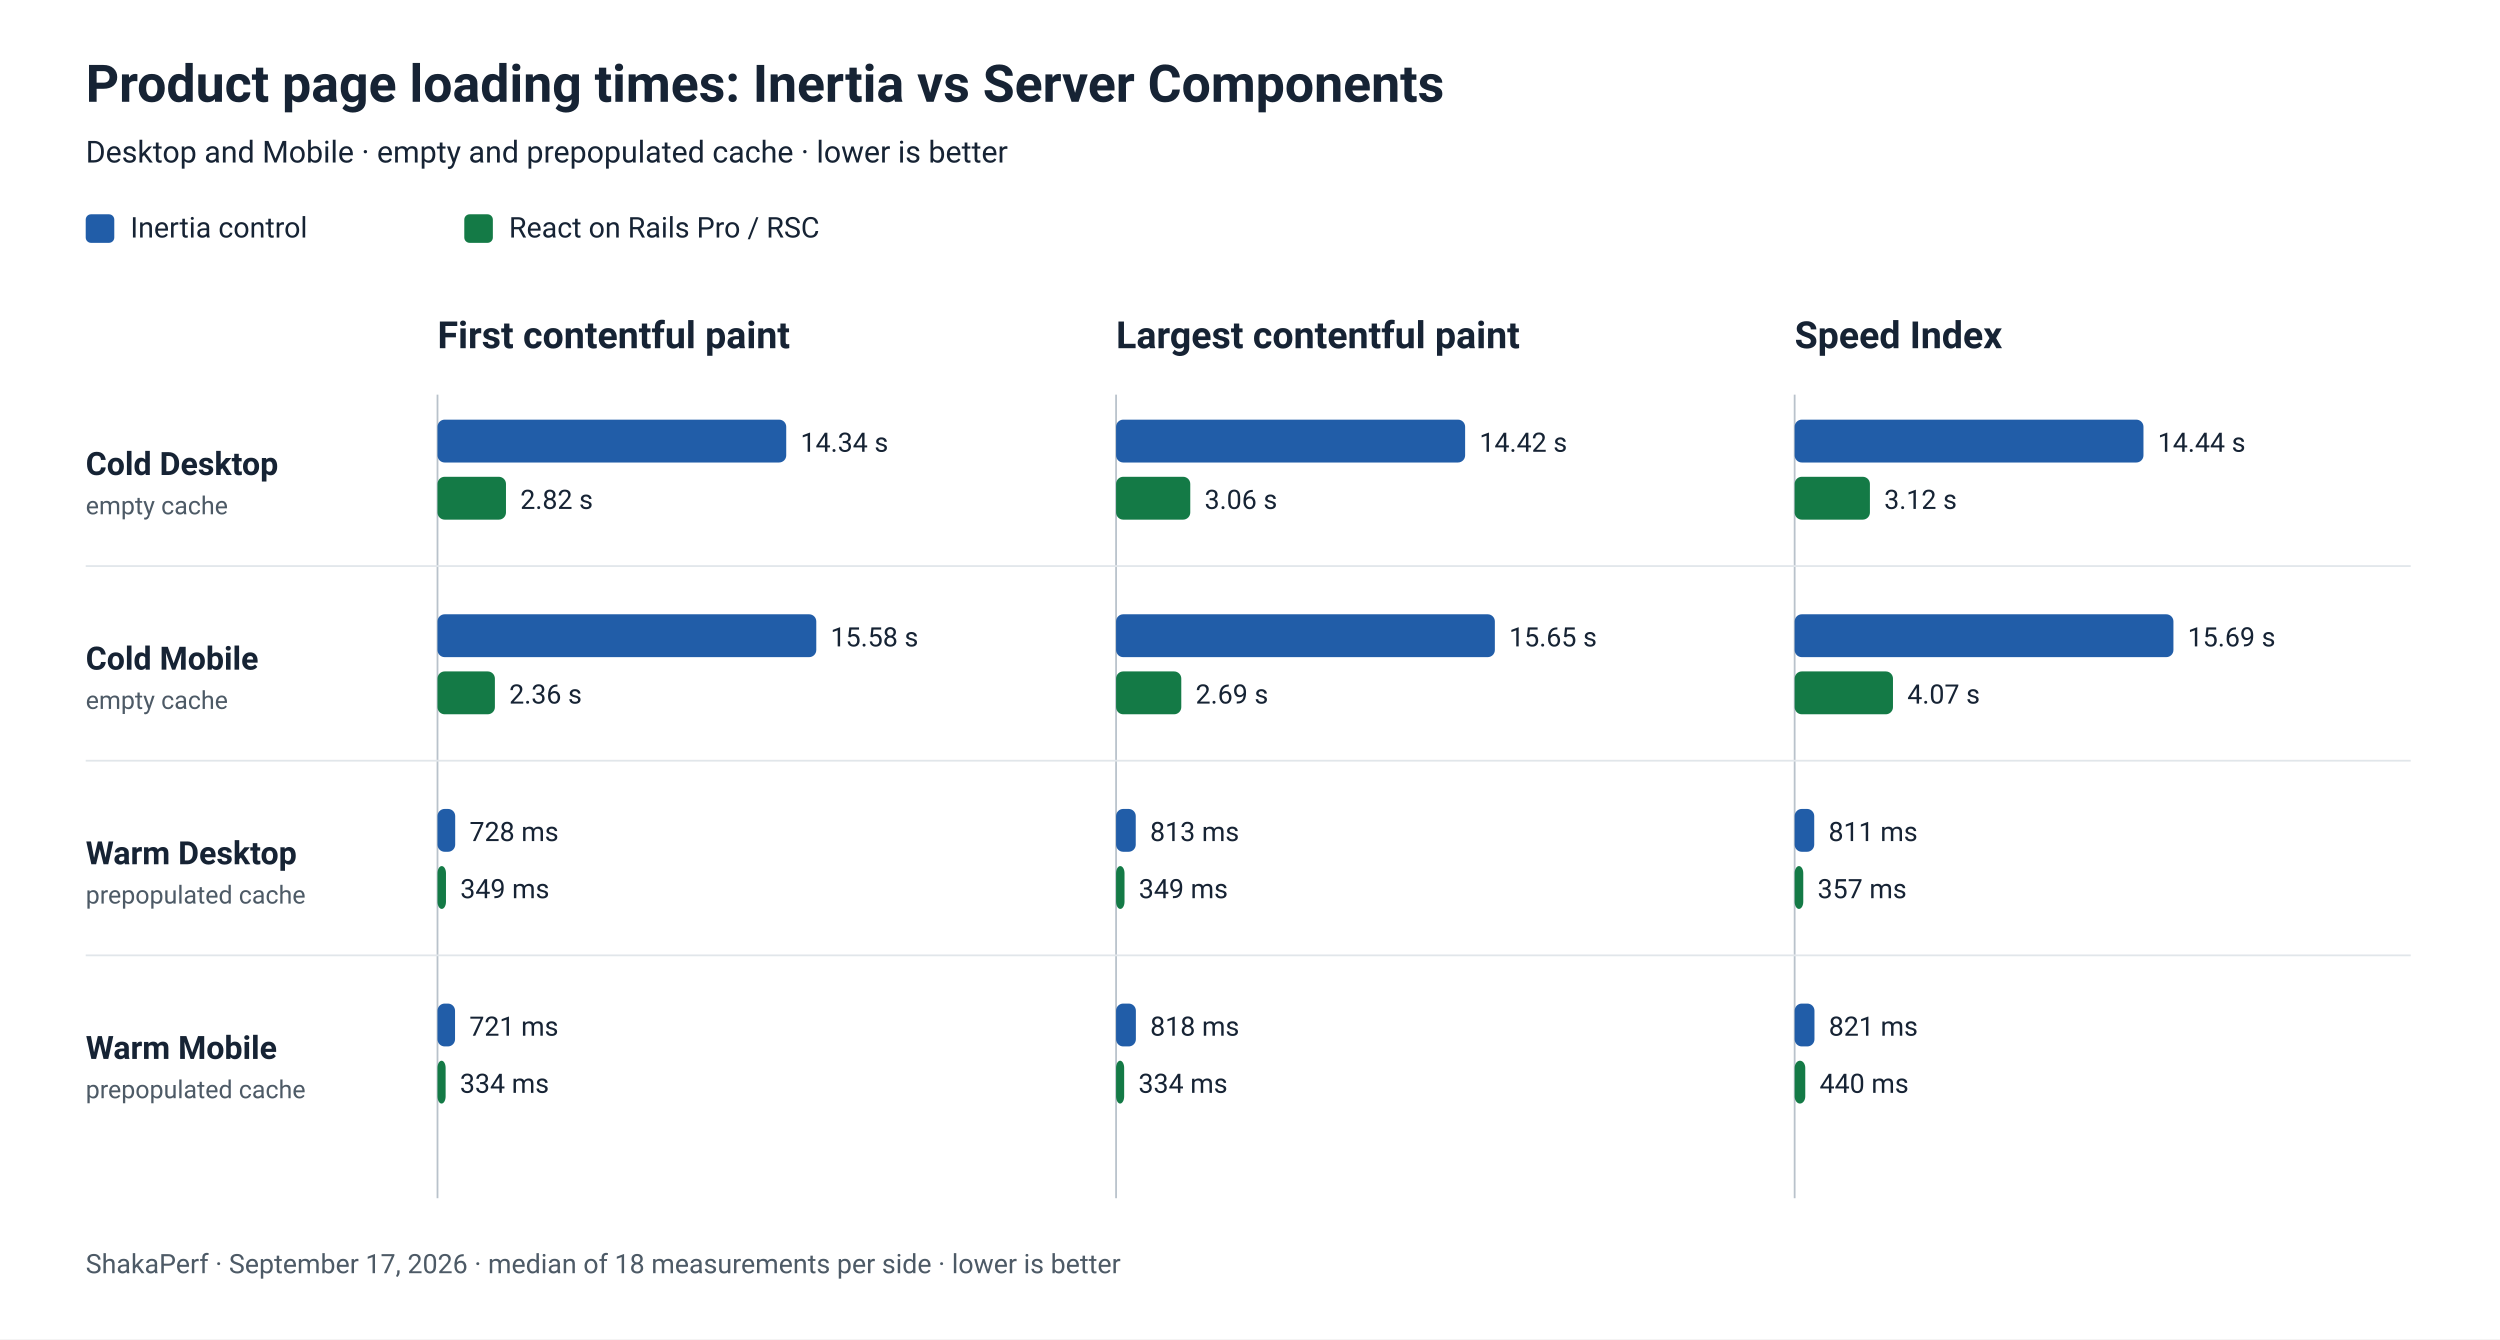
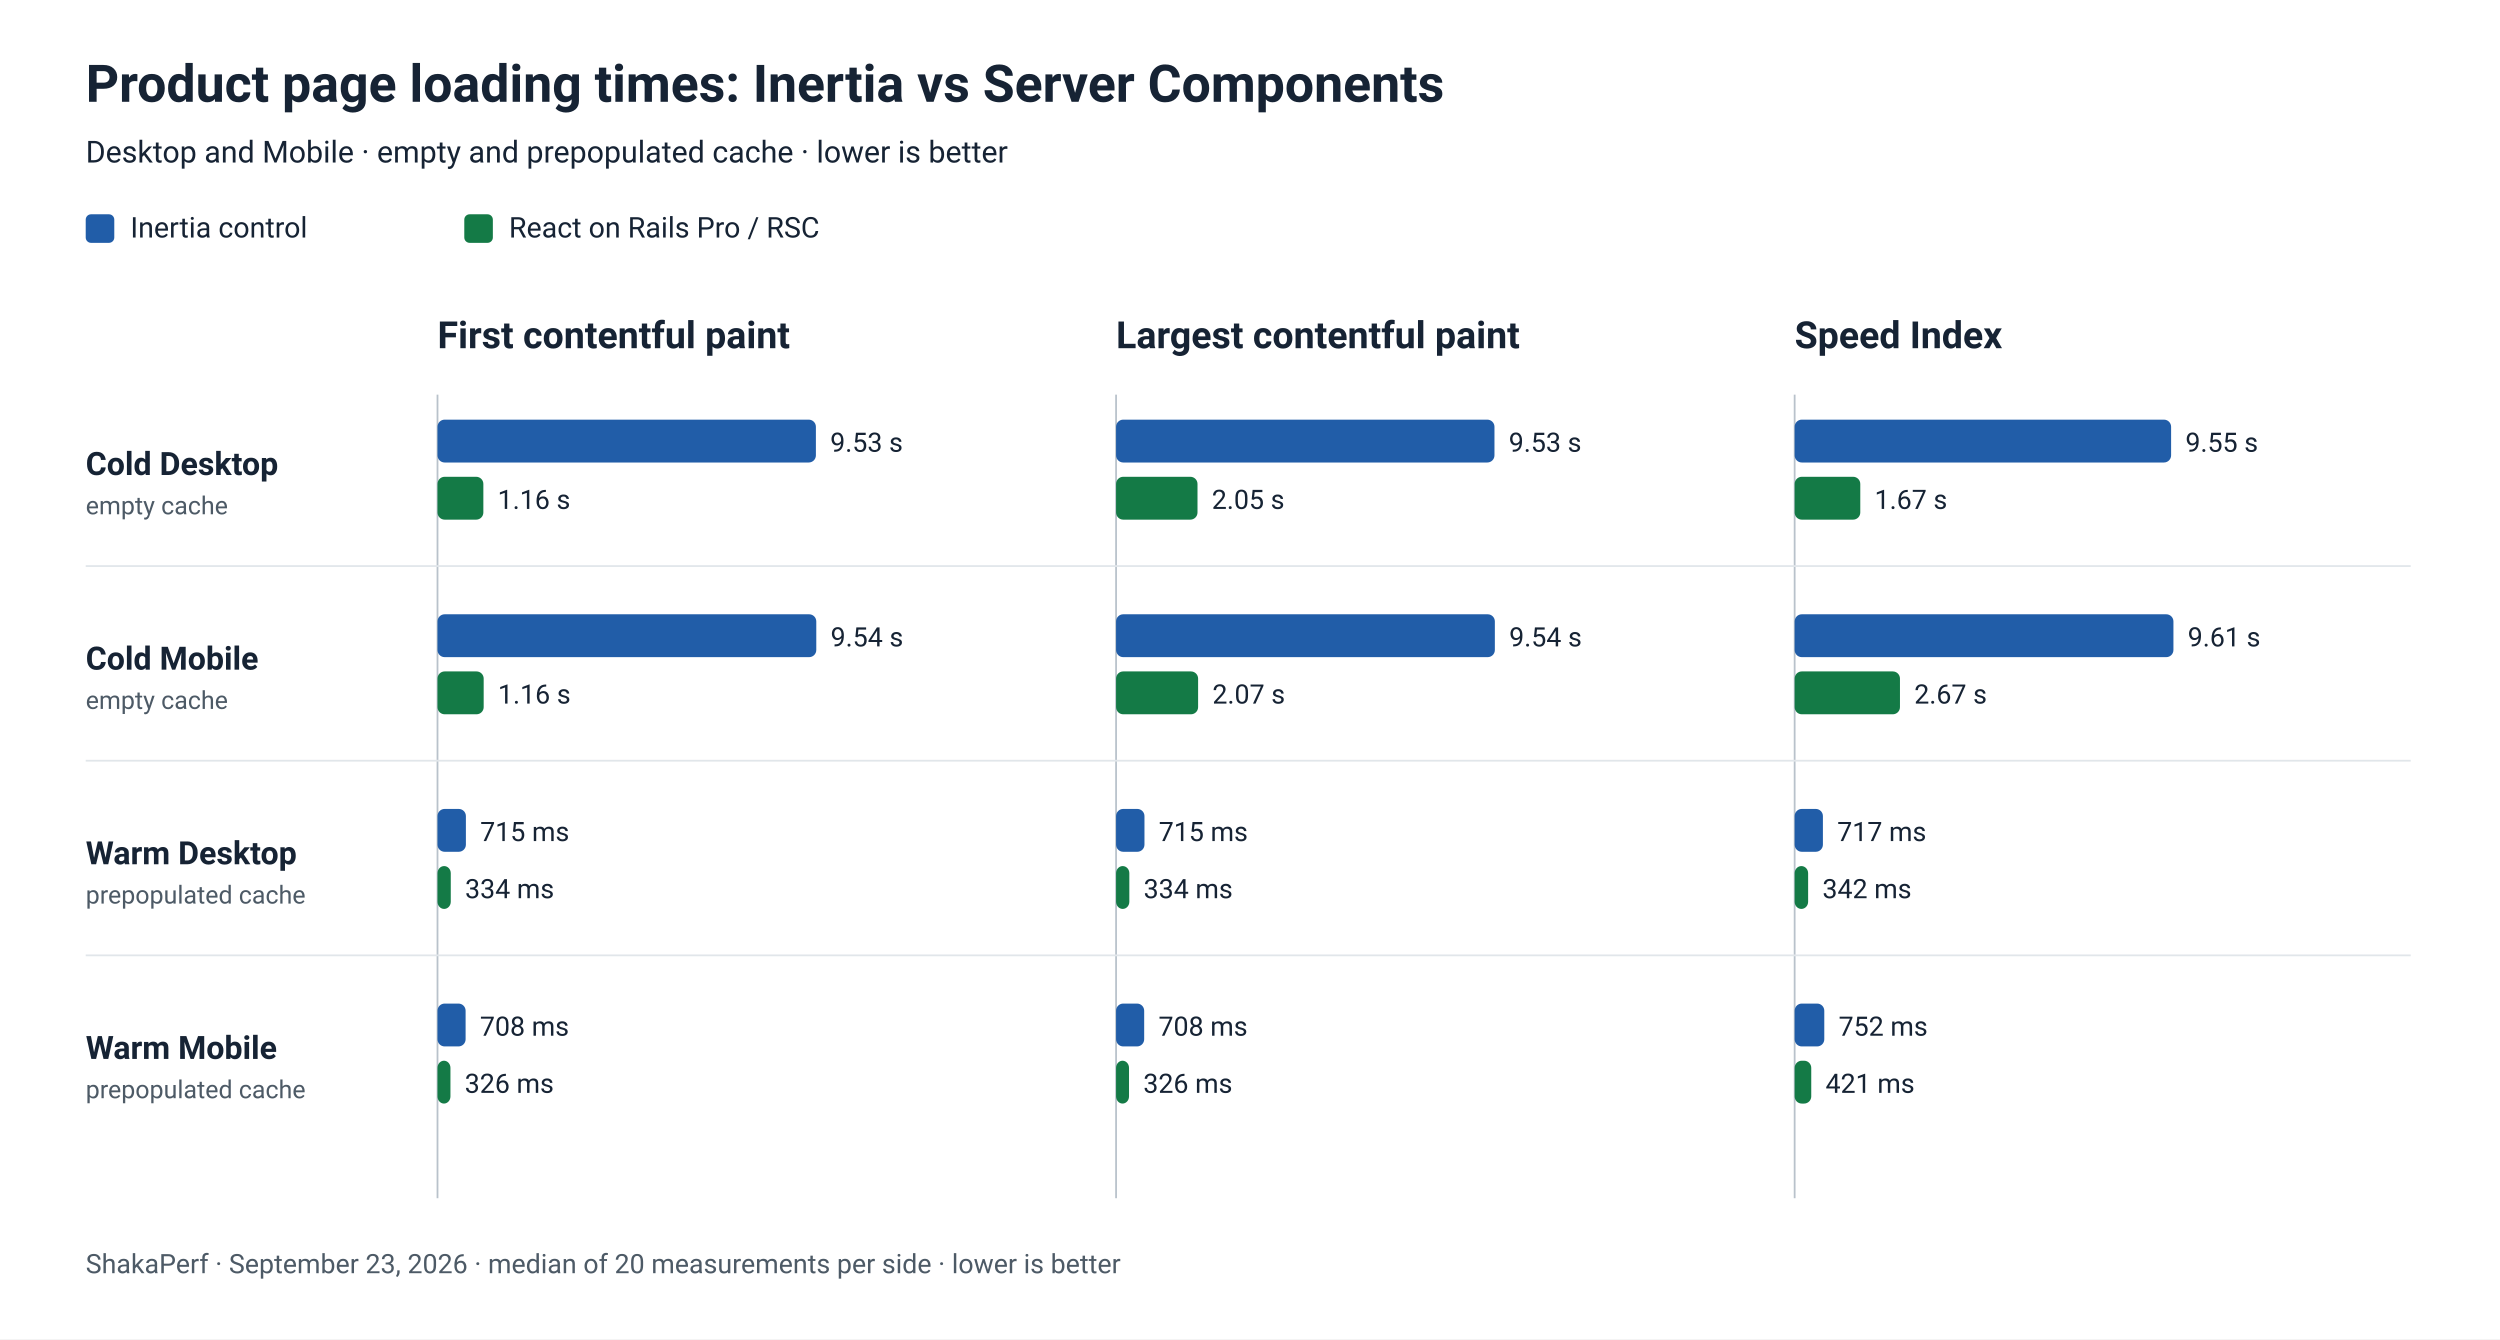
<svg xmlns="http://www.w3.org/2000/svg" viewBox="0 0 1400 750" role="img" aria-labelledby="title description" font-family="ui-sans-serif,-apple-system,'Segoe UI',Roboto,Helvetica,Arial,sans-serif">
  <rect width="1400" height="750" fill="#ffffff" />
  <text x="48" y="57" font-size="29" fill="#162334" font-weight="700">Product page loading times: Inertia vs Server Components</text>
  <text x="48" y="91" font-size="17" fill="#162334">Desktop and Mobile · empty and prepopulated cache · lower is better</text>
  <rect x="48" y="120" width="16" height="16" rx="3" fill="#215da8" />
  <text x="73" y="133" font-size="16" fill="#162334">Inertia control</text>
  <rect x="260" y="120" width="16" height="16" rx="3" fill="#147a46" />
  <text x="285" y="133" font-size="16" fill="#162334">React on Rails Pro / RSC</text>
  <text x="245" y="195" font-size="21" fill="#162334" font-weight="700">First contentful paint</text>
  <line x1="245" y1="221" x2="245" y2="671" stroke="#b9c2cb" />
-   <g data-case="product-page-profile-layout-cold-landing-desktop-6fad3788" data-metric="FCP" data-side="control" data-median="14341">
-     <rect x="245" y="235" width="195.29" height="24" rx="4" fill="#215da8" />
-     <text x="448.29" y="253" font-size="15" fill="#162334">14.34 s</text>
+   <g data-case="product-page-profile-layout-cold-landing-desktop-6fad3788" data-metric="FCP" data-side="control" data-median="9530">
+     <rect x="245" y="235" width="211.90" height="24" rx="4" fill="#215da8" />
+     <text x="464.899" y="253" font-size="15" fill="#162334">9.53 s</text>
  </g>
-   <g data-case="product-page-profile-layout-cold-landing-desktop-6fad3788" data-metric="FCP" data-side="experiment" data-median="2816">
-     <rect x="245" y="267" width="38.35" height="24" rx="4" fill="#147a46" />
-     <text x="291.347" y="285" font-size="15" fill="#162334">2.82 s</text>
+   <g data-case="product-page-profile-layout-cold-landing-desktop-6fad3788" data-metric="FCP" data-side="experiment" data-median="1155">
+     <rect x="245" y="267" width="25.68" height="24" rx="4" fill="#147a46" />
+     <text x="278.681" y="285" font-size="15" fill="#162334">1.16 s</text>
  </g>
-   <g data-case="product-page-profile-layout-cold-landing-phone-031456e8" data-metric="FCP" data-side="control" data-median="15577">
+   <g data-case="product-page-profile-layout-cold-landing-phone-031456e8" data-metric="FCP" data-side="control" data-median="9540">
    <rect x="245" y="344" width="212.12" height="24" rx="4" fill="#215da8" />
-     <text x="465.121" y="362" font-size="15" fill="#162334">15.58 s</text>
+     <text x="465.121" y="362" font-size="15" fill="#162334">9.54 s</text>
  </g>
-   <g data-case="product-page-profile-layout-cold-landing-phone-031456e8" data-metric="FCP" data-side="experiment" data-median="2360">
-     <rect x="245" y="376" width="32.14" height="24" rx="4" fill="#147a46" />
-     <text x="285.138" y="394" font-size="15" fill="#162334">2.36 s</text>
+   <g data-case="product-page-profile-layout-cold-landing-phone-031456e8" data-metric="FCP" data-side="experiment" data-median="1163">
+     <rect x="245" y="376" width="25.86" height="24" rx="4" fill="#147a46" />
+     <text x="278.859" y="394" font-size="15" fill="#162334">1.16 s</text>
  </g>
-   <g data-case="product-page-profile-layout-warm-landing-desktop-266c1124" data-metric="FCP" data-side="control" data-median="728">
-     <rect x="245" y="453" width="9.91" height="24" rx="4" fill="#215da8" />
-     <text x="262.914" y="471" font-size="15" fill="#162334">728 ms</text>
+   <g data-case="product-page-profile-layout-warm-landing-desktop-266c1124" data-metric="FCP" data-side="control" data-median="715">
+     <rect x="245" y="453" width="15.90" height="24" rx="4" fill="#215da8" />
+     <text x="268.898" y="471" font-size="15" fill="#162334">715 ms</text>
  </g>
-   <g data-case="product-page-profile-layout-warm-landing-desktop-266c1124" data-metric="FCP" data-side="experiment" data-median="349">
-     <rect x="245" y="485" width="4.75" height="24" rx="4" fill="#147a46" />
-     <text x="257.753" y="503" font-size="15" fill="#162334">349 ms</text>
+   <g data-case="product-page-profile-layout-warm-landing-desktop-266c1124" data-metric="FCP" data-side="experiment" data-median="334">
+     <rect x="245" y="485" width="7.43" height="24" rx="4" fill="#147a46" />
+     <text x="260.426" y="503" font-size="15" fill="#162334">334 ms</text>
  </g>
-   <g data-case="product-page-profile-layout-warm-landing-phone-87ad03a9" data-metric="FCP" data-side="control" data-median="721">
-     <rect x="245" y="562" width="9.82" height="24" rx="4" fill="#215da8" />
-     <text x="262.818" y="580" font-size="15" fill="#162334">721 ms</text>
+   <g data-case="product-page-profile-layout-warm-landing-phone-87ad03a9" data-metric="FCP" data-side="control" data-median="708">
+     <rect x="245" y="562" width="15.74" height="24" rx="4" fill="#215da8" />
+     <text x="268.742" y="580" font-size="15" fill="#162334">708 ms</text>
  </g>
-   <g data-case="product-page-profile-layout-warm-landing-phone-87ad03a9" data-metric="FCP" data-side="experiment" data-median="334">
-     <rect x="245" y="594" width="4.55" height="24" rx="4" fill="#147a46" />
-     <text x="257.548" y="612" font-size="15" fill="#162334">334 ms</text>
+   <g data-case="product-page-profile-layout-warm-landing-phone-87ad03a9" data-metric="FCP" data-side="experiment" data-median="326">
+     <rect x="245" y="594" width="7.25" height="24" rx="4" fill="#147a46" />
+     <text x="260.249" y="612" font-size="15" fill="#162334">326 ms</text>
  </g>
  <text x="625" y="195" font-size="21" fill="#162334" font-weight="700">Largest contentful paint</text>
  <line x1="625" y1="221" x2="625" y2="671" stroke="#b9c2cb" />
-   <g data-case="product-page-profile-layout-cold-landing-desktop-6fad3788" data-metric="LCP" data-side="control" data-median="14418">
-     <rect x="625" y="235" width="195.47" height="24" rx="4" fill="#215da8" />
-     <text x="828.473" y="253" font-size="15" fill="#162334">14.42 s</text>
+   <g data-case="product-page-profile-layout-cold-landing-desktop-6fad3788" data-metric="LCP" data-side="control" data-median="9530">
+     <rect x="625" y="235" width="211.90" height="24" rx="4" fill="#215da8" />
+     <text x="844.899" y="253" font-size="15" fill="#162334">9.53 s</text>
  </g>
-   <g data-case="product-page-profile-layout-cold-landing-desktop-6fad3788" data-metric="LCP" data-side="experiment" data-median="3065">
-     <rect x="625" y="267" width="41.55" height="24" rx="4" fill="#147a46" />
-     <text x="674.554" y="285" font-size="15" fill="#162334">3.06 s</text>
+   <g data-case="product-page-profile-layout-cold-landing-desktop-6fad3788" data-metric="LCP" data-side="experiment" data-median="2051">
+     <rect x="625" y="267" width="45.60" height="24" rx="4" fill="#147a46" />
+     <text x="678.604" y="285" font-size="15" fill="#162334">2.05 s</text>
  </g>
-   <g data-case="product-page-profile-layout-cold-landing-phone-031456e8" data-metric="LCP" data-side="control" data-median="15646">
+   <g data-case="product-page-profile-layout-cold-landing-phone-031456e8" data-metric="LCP" data-side="control" data-median="9540">
    <rect x="625" y="344" width="212.12" height="24" rx="4" fill="#215da8" />
-     <text x="845.121" y="362" font-size="15" fill="#162334">15.65 s</text>
+     <text x="845.121" y="362" font-size="15" fill="#162334">9.54 s</text>
  </g>
-   <g data-case="product-page-profile-layout-cold-landing-phone-031456e8" data-metric="LCP" data-side="experiment" data-median="2694">
-     <rect x="625" y="376" width="36.52" height="24" rx="4" fill="#147a46" />
-     <text x="669.524" y="394" font-size="15" fill="#162334">2.69 s</text>
+   <g data-case="product-page-profile-layout-cold-landing-phone-031456e8" data-metric="LCP" data-side="experiment" data-median="2066">
+     <rect x="625" y="376" width="45.94" height="24" rx="4" fill="#147a46" />
+     <text x="678.937" y="394" font-size="15" fill="#162334">2.07 s</text>
  </g>
-   <g data-case="product-page-profile-layout-warm-landing-desktop-266c1124" data-metric="LCP" data-side="control" data-median="813">
-     <rect x="625" y="453" width="11.02" height="24" rx="4" fill="#215da8" />
-     <text x="644.022" y="471" font-size="15" fill="#162334">813 ms</text>
+   <g data-case="product-page-profile-layout-warm-landing-desktop-266c1124" data-metric="LCP" data-side="control" data-median="715">
+     <rect x="625" y="453" width="15.90" height="24" rx="4" fill="#215da8" />
+     <text x="648.898" y="471" font-size="15" fill="#162334">715 ms</text>
  </g>
-   <g data-case="product-page-profile-layout-warm-landing-desktop-266c1124" data-metric="LCP" data-side="experiment" data-median="349">
-     <rect x="625" y="485" width="4.73" height="24" rx="4" fill="#147a46" />
-     <text x="637.732" y="503" font-size="15" fill="#162334">349 ms</text>
+   <g data-case="product-page-profile-layout-warm-landing-desktop-266c1124" data-metric="LCP" data-side="experiment" data-median="334">
+     <rect x="625" y="485" width="7.43" height="24" rx="4" fill="#147a46" />
+     <text x="640.426" y="503" font-size="15" fill="#162334">334 ms</text>
  </g>
-   <g data-case="product-page-profile-layout-warm-landing-phone-87ad03a9" data-metric="LCP" data-side="control" data-median="818">
-     <rect x="625" y="562" width="11.09" height="24" rx="4" fill="#215da8" />
-     <text x="644.09" y="580" font-size="15" fill="#162334">818 ms</text>
+   <g data-case="product-page-profile-layout-warm-landing-phone-87ad03a9" data-metric="LCP" data-side="control" data-median="708">
+     <rect x="625" y="562" width="15.74" height="24" rx="4" fill="#215da8" />
+     <text x="648.742" y="580" font-size="15" fill="#162334">708 ms</text>
  </g>
-   <g data-case="product-page-profile-layout-warm-landing-phone-87ad03a9" data-metric="LCP" data-side="experiment" data-median="334">
-     <rect x="625" y="594" width="4.53" height="24" rx="4" fill="#147a46" />
-     <text x="637.528" y="612" font-size="15" fill="#162334">334 ms</text>
+   <g data-case="product-page-profile-layout-warm-landing-phone-87ad03a9" data-metric="LCP" data-side="experiment" data-median="326">
+     <rect x="625" y="594" width="7.25" height="24" rx="4" fill="#147a46" />
+     <text x="640.249" y="612" font-size="15" fill="#162334">326 ms</text>
  </g>
  <text x="1005" y="195" font-size="21" fill="#162334" font-weight="700">Speed Index</text>
  <line x1="1005" y1="221" x2="1005" y2="671" stroke="#b9c2cb" />
-   <g data-case="product-page-profile-layout-cold-landing-desktop-6fad3788" data-metric="speed-index" data-side="control" data-median="14444">
-     <rect x="1005" y="235" width="195.34" height="24" rx="4" fill="#215da8" />
-     <text x="1208.338" y="253" font-size="15" fill="#162334">14.44 s</text>
+   <g data-case="product-page-profile-layout-cold-landing-desktop-6fad3788" data-metric="speed-index" data-side="control" data-median="9548">
+     <rect x="1005" y="235" width="210.82" height="24" rx="4" fill="#215da8" />
+     <text x="1223.819" y="253" font-size="15" fill="#162334">9.55 s</text>
  </g>
-   <g data-case="product-page-profile-layout-cold-landing-desktop-6fad3788" data-metric="speed-index" data-side="experiment" data-median="3117">
-     <rect x="1005" y="267" width="42.15" height="24" rx="4" fill="#147a46" />
-     <text x="1055.154" y="285" font-size="15" fill="#162334">3.12 s</text>
+   <g data-case="product-page-profile-layout-cold-landing-desktop-6fad3788" data-metric="speed-index" data-side="experiment" data-median="1665">
+     <rect x="1005" y="267" width="36.76" height="24" rx="4" fill="#147a46" />
+     <text x="1049.763" y="285" font-size="15" fill="#162334">1.67 s</text>
  </g>
-   <g data-case="product-page-profile-layout-cold-landing-phone-031456e8" data-metric="speed-index" data-side="control" data-median="15685">
+   <g data-case="product-page-profile-layout-cold-landing-phone-031456e8" data-metric="speed-index" data-side="control" data-median="9607">
    <rect x="1005" y="344" width="212.12" height="24" rx="4" fill="#215da8" />
-     <text x="1225.121" y="362" font-size="15" fill="#162334">15.69 s</text>
+     <text x="1225.121" y="362" font-size="15" fill="#162334">9.61 s</text>
  </g>
-   <g data-case="product-page-profile-layout-cold-landing-phone-031456e8" data-metric="speed-index" data-side="experiment" data-median="4072">
-     <rect x="1005" y="376" width="55.07" height="24" rx="4" fill="#147a46" />
-     <text x="1068.069" y="394" font-size="15" fill="#162334">4.07 s</text>
+   <g data-case="product-page-profile-layout-cold-landing-phone-031456e8" data-metric="speed-index" data-side="experiment" data-median="2671">
+     <rect x="1005" y="376" width="58.98" height="24" rx="4" fill="#147a46" />
+     <text x="1071.975" y="394" font-size="15" fill="#162334">2.67 s</text>
  </g>
-   <g data-case="product-page-profile-layout-warm-landing-desktop-266c1124" data-metric="speed-index" data-side="control" data-median="811">
-     <rect x="1005" y="453" width="10.97" height="24" rx="4" fill="#215da8" />
-     <text x="1023.968" y="471" font-size="15" fill="#162334">811 ms</text>
+   <g data-case="product-page-profile-layout-warm-landing-desktop-266c1124" data-metric="speed-index" data-side="control" data-median="717">
+     <rect x="1005" y="453" width="15.83" height="24" rx="4" fill="#215da8" />
+     <text x="1028.831" y="471" font-size="15" fill="#162334">717 ms</text>
  </g>
-   <g data-case="product-page-profile-layout-warm-landing-desktop-266c1124" data-metric="speed-index" data-side="experiment" data-median="357">
-     <rect x="1005" y="485" width="4.83" height="24" rx="4" fill="#147a46" />
-     <text x="1017.828" y="503" font-size="15" fill="#162334">357 ms</text>
+   <g data-case="product-page-profile-layout-warm-landing-desktop-266c1124" data-metric="speed-index" data-side="experiment" data-median="342">
+     <rect x="1005" y="485" width="7.55" height="24" rx="4" fill="#147a46" />
+     <text x="1020.551" y="503" font-size="15" fill="#162334">342 ms</text>
  </g>
-   <g data-case="product-page-profile-layout-warm-landing-phone-87ad03a9" data-metric="speed-index" data-side="control" data-median="821">
-     <rect x="1005" y="562" width="11.10" height="24" rx="4" fill="#215da8" />
-     <text x="1024.103" y="580" font-size="15" fill="#162334">821 ms</text>
+   <g data-case="product-page-profile-layout-warm-landing-phone-87ad03a9" data-metric="speed-index" data-side="control" data-median="752">
+     <rect x="1005" y="562" width="16.60" height="24" rx="4" fill="#215da8" />
+     <text x="1029.604" y="580" font-size="15" fill="#162334">752 ms</text>
  </g>
-   <g data-case="product-page-profile-layout-warm-landing-phone-87ad03a9" data-metric="speed-index" data-side="experiment" data-median="440">
-     <rect x="1005" y="594" width="5.95" height="24" rx="4" fill="#147a46" />
-     <text x="1018.95" y="612" font-size="15" fill="#162334">440 ms</text>
+   <g data-case="product-page-profile-layout-warm-landing-phone-87ad03a9" data-metric="speed-index" data-side="experiment" data-median="421">
+     <rect x="1005" y="594" width="9.30" height="24" rx="4" fill="#147a46" />
+     <text x="1022.296" y="612" font-size="15" fill="#162334">421 ms</text>
  </g>
  <text x="48" y="266" font-size="18" fill="#162334" font-weight="600">Cold Desktop</text>
  <text x="48" y="288" font-size="14" fill="#4d5a66">empty cache</text>
  <line x1="48" y1="317" x2="1350" y2="317" stroke="#e1e6ea" />
  <text x="48" y="375" font-size="18" fill="#162334" font-weight="600">Cold Mobile</text>
  <text x="48" y="397" font-size="14" fill="#4d5a66">empty cache</text>
  <line x1="48" y1="426" x2="1350" y2="426" stroke="#e1e6ea" />
  <text x="48" y="484" font-size="18" fill="#162334" font-weight="600">Warm Desktop</text>
  <text x="48" y="506" font-size="14" fill="#4d5a66">prepopulated cache</text>
  <line x1="48" y1="535" x2="1350" y2="535" stroke="#e1e6ea" />
  <text x="48" y="593" font-size="18" fill="#162334" font-weight="600">Warm Mobile</text>
  <text x="48" y="615" font-size="14" fill="#4d5a66">prepopulated cache</text>
-   <text x="48" y="713" font-size="15" fill="#4d5a66">ShakaPerf · September 17, 2026 · median of 18 measurements per side · lower is better</text>
+   <text x="48" y="713" font-size="15" fill="#4d5a66">ShakaPerf · September 23, 2026 · median of 20 measurements per side · lower is better</text>
</svg>
